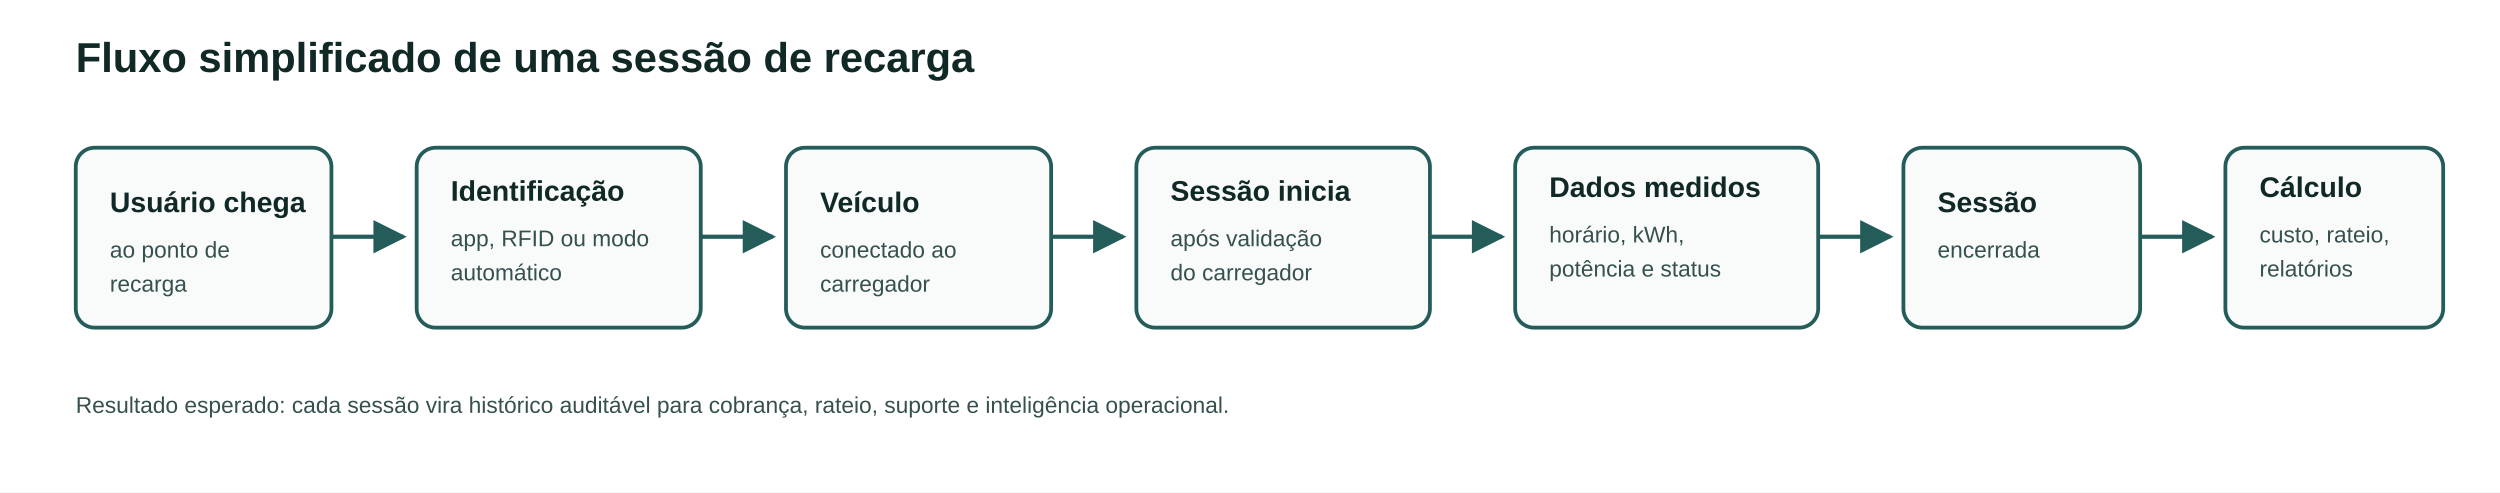
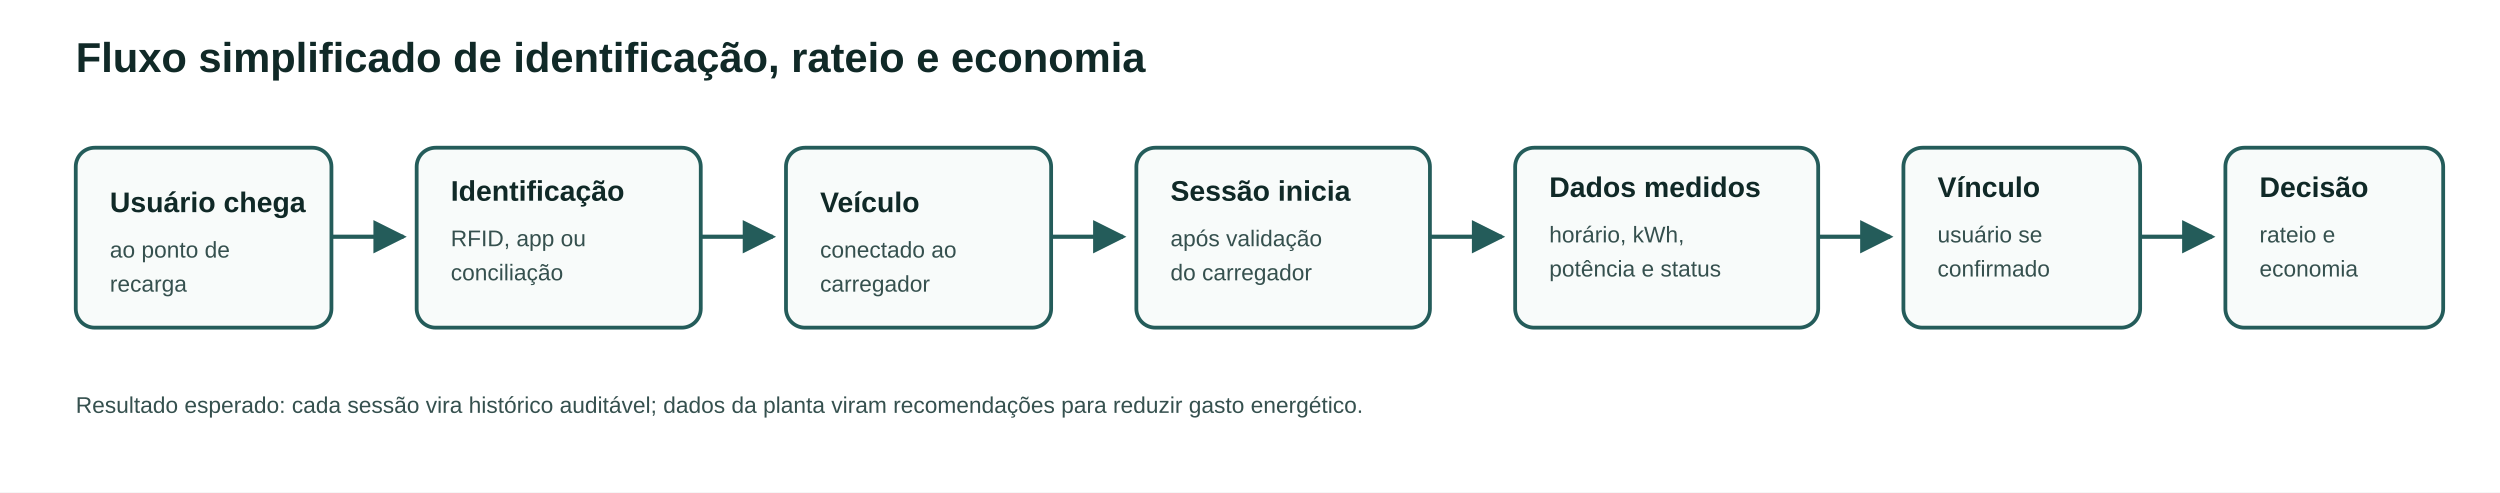
<svg xmlns="http://www.w3.org/2000/svg" width="1320" height="260" viewBox="0 0 1320 260" role="img" aria-labelledby="title desc">
  <defs>
    <marker id="arrow" viewBox="0 0 10 10" refX="9" refY="5" markerWidth="8" markerHeight="8" orient="auto-start-reverse">
      <path d="M 0 0 L 10 5 L 0 10 z" fill="#245c5a" />
    </marker>
    <style>
      .box { fill: #f8fbfa; stroke: #245c5a; stroke-width: 2; rx: 10; }
      .label { fill: #102927; font-family: Arial, Helvetica, sans-serif; font-size: 15px; font-weight: 700; }
      .small { fill: #35504e; font-family: Arial, Helvetica, sans-serif; font-size: 12px; }
      .line { stroke: #245c5a; stroke-width: 2.2; marker-end: url(#arrow); }
      .title { fill: #102927; font-family: Arial, Helvetica, sans-serif; font-size: 22px; font-weight: 700; }
    </style>
  </defs>
  <rect width="1320" height="260" fill="#ffffff" />
-   <text x="40" y="38" class="title">Fluxo simplificado de uma sessão de recarga</text>
+   <text x="40" y="38" class="title">Fluxo simplificado de identificação, rateio e economia</text>
  <rect x="40" y="78" width="135" height="95" class="box" />
  <text x="58" y="112" class="label">Usuário chega</text>
  <text x="58" y="136" class="small">ao ponto de</text>
  <text x="58" y="154" class="small">recarga</text>
  <line x1="175" y1="125" x2="213" y2="125" class="line" />
  <rect x="220" y="78" width="150" height="95" class="box" />
  <text x="238" y="106" class="label">Identificação</text>
-   <text x="238" y="130" class="small">app, RFID ou modo</text>
-   <text x="238" y="148" class="small">automático</text>
+   <text x="238" y="130" class="small">RFID, app ou</text>
+   <text x="238" y="148" class="small">conciliação</text>
  <line x1="370" y1="125" x2="408" y2="125" class="line" />
  <rect x="415" y="78" width="140" height="95" class="box" />
  <text x="433" y="112" class="label">Veículo</text>
  <text x="433" y="136" class="small">conectado ao</text>
  <text x="433" y="154" class="small">carregador</text>
  <line x1="555" y1="125" x2="593" y2="125" class="line" />
  <rect x="600" y="78" width="155" height="95" class="box" />
  <text x="618" y="106" class="label">Sessão inicia</text>
  <text x="618" y="130" class="small">após validação</text>
  <text x="618" y="148" class="small">do carregador</text>
  <line x1="755" y1="125" x2="793" y2="125" class="line" />
  <rect x="800" y="78" width="160" height="95" class="box" />
  <text x="818" y="104" class="label">Dados medidos</text>
  <text x="818" y="128" class="small">horário, kWh,</text>
  <text x="818" y="146" class="small">potência e status</text>
  <line x1="960" y1="125" x2="998" y2="125" class="line" />
  <rect x="1005" y="78" width="125" height="95" class="box" />
-   <text x="1023" y="112" class="label">Sessão</text>
-   <text x="1023" y="136" class="small">encerrada</text>
+   <text x="1023" y="104" class="label">Vínculo</text>
+   <text x="1023" y="128" class="small">usuário se</text>
+   <text x="1023" y="146" class="small">confirmado</text>
  <line x1="1130" y1="125" x2="1168" y2="125" class="line" />
  <rect x="1175" y="78" width="115" height="95" class="box" />
-   <text x="1193" y="104" class="label">Cálculo</text>
-   <text x="1193" y="128" class="small">custo, rateio,</text>
-   <text x="1193" y="146" class="small">relatórios</text>
-   <text x="40" y="218" class="small">Resultado esperado: cada sessão vira histórico auditável para cobrança, rateio, suporte e inteligência operacional.</text>
+   <text x="1193" y="104" class="label">Decisão</text>
+   <text x="1193" y="128" class="small">rateio e</text>
+   <text x="1193" y="146" class="small">economia</text>
+   <text x="40" y="218" class="small">Resultado esperado: cada sessão vira histórico auditável; dados da planta viram recomendações para reduzir gasto energético.</text>
</svg>
